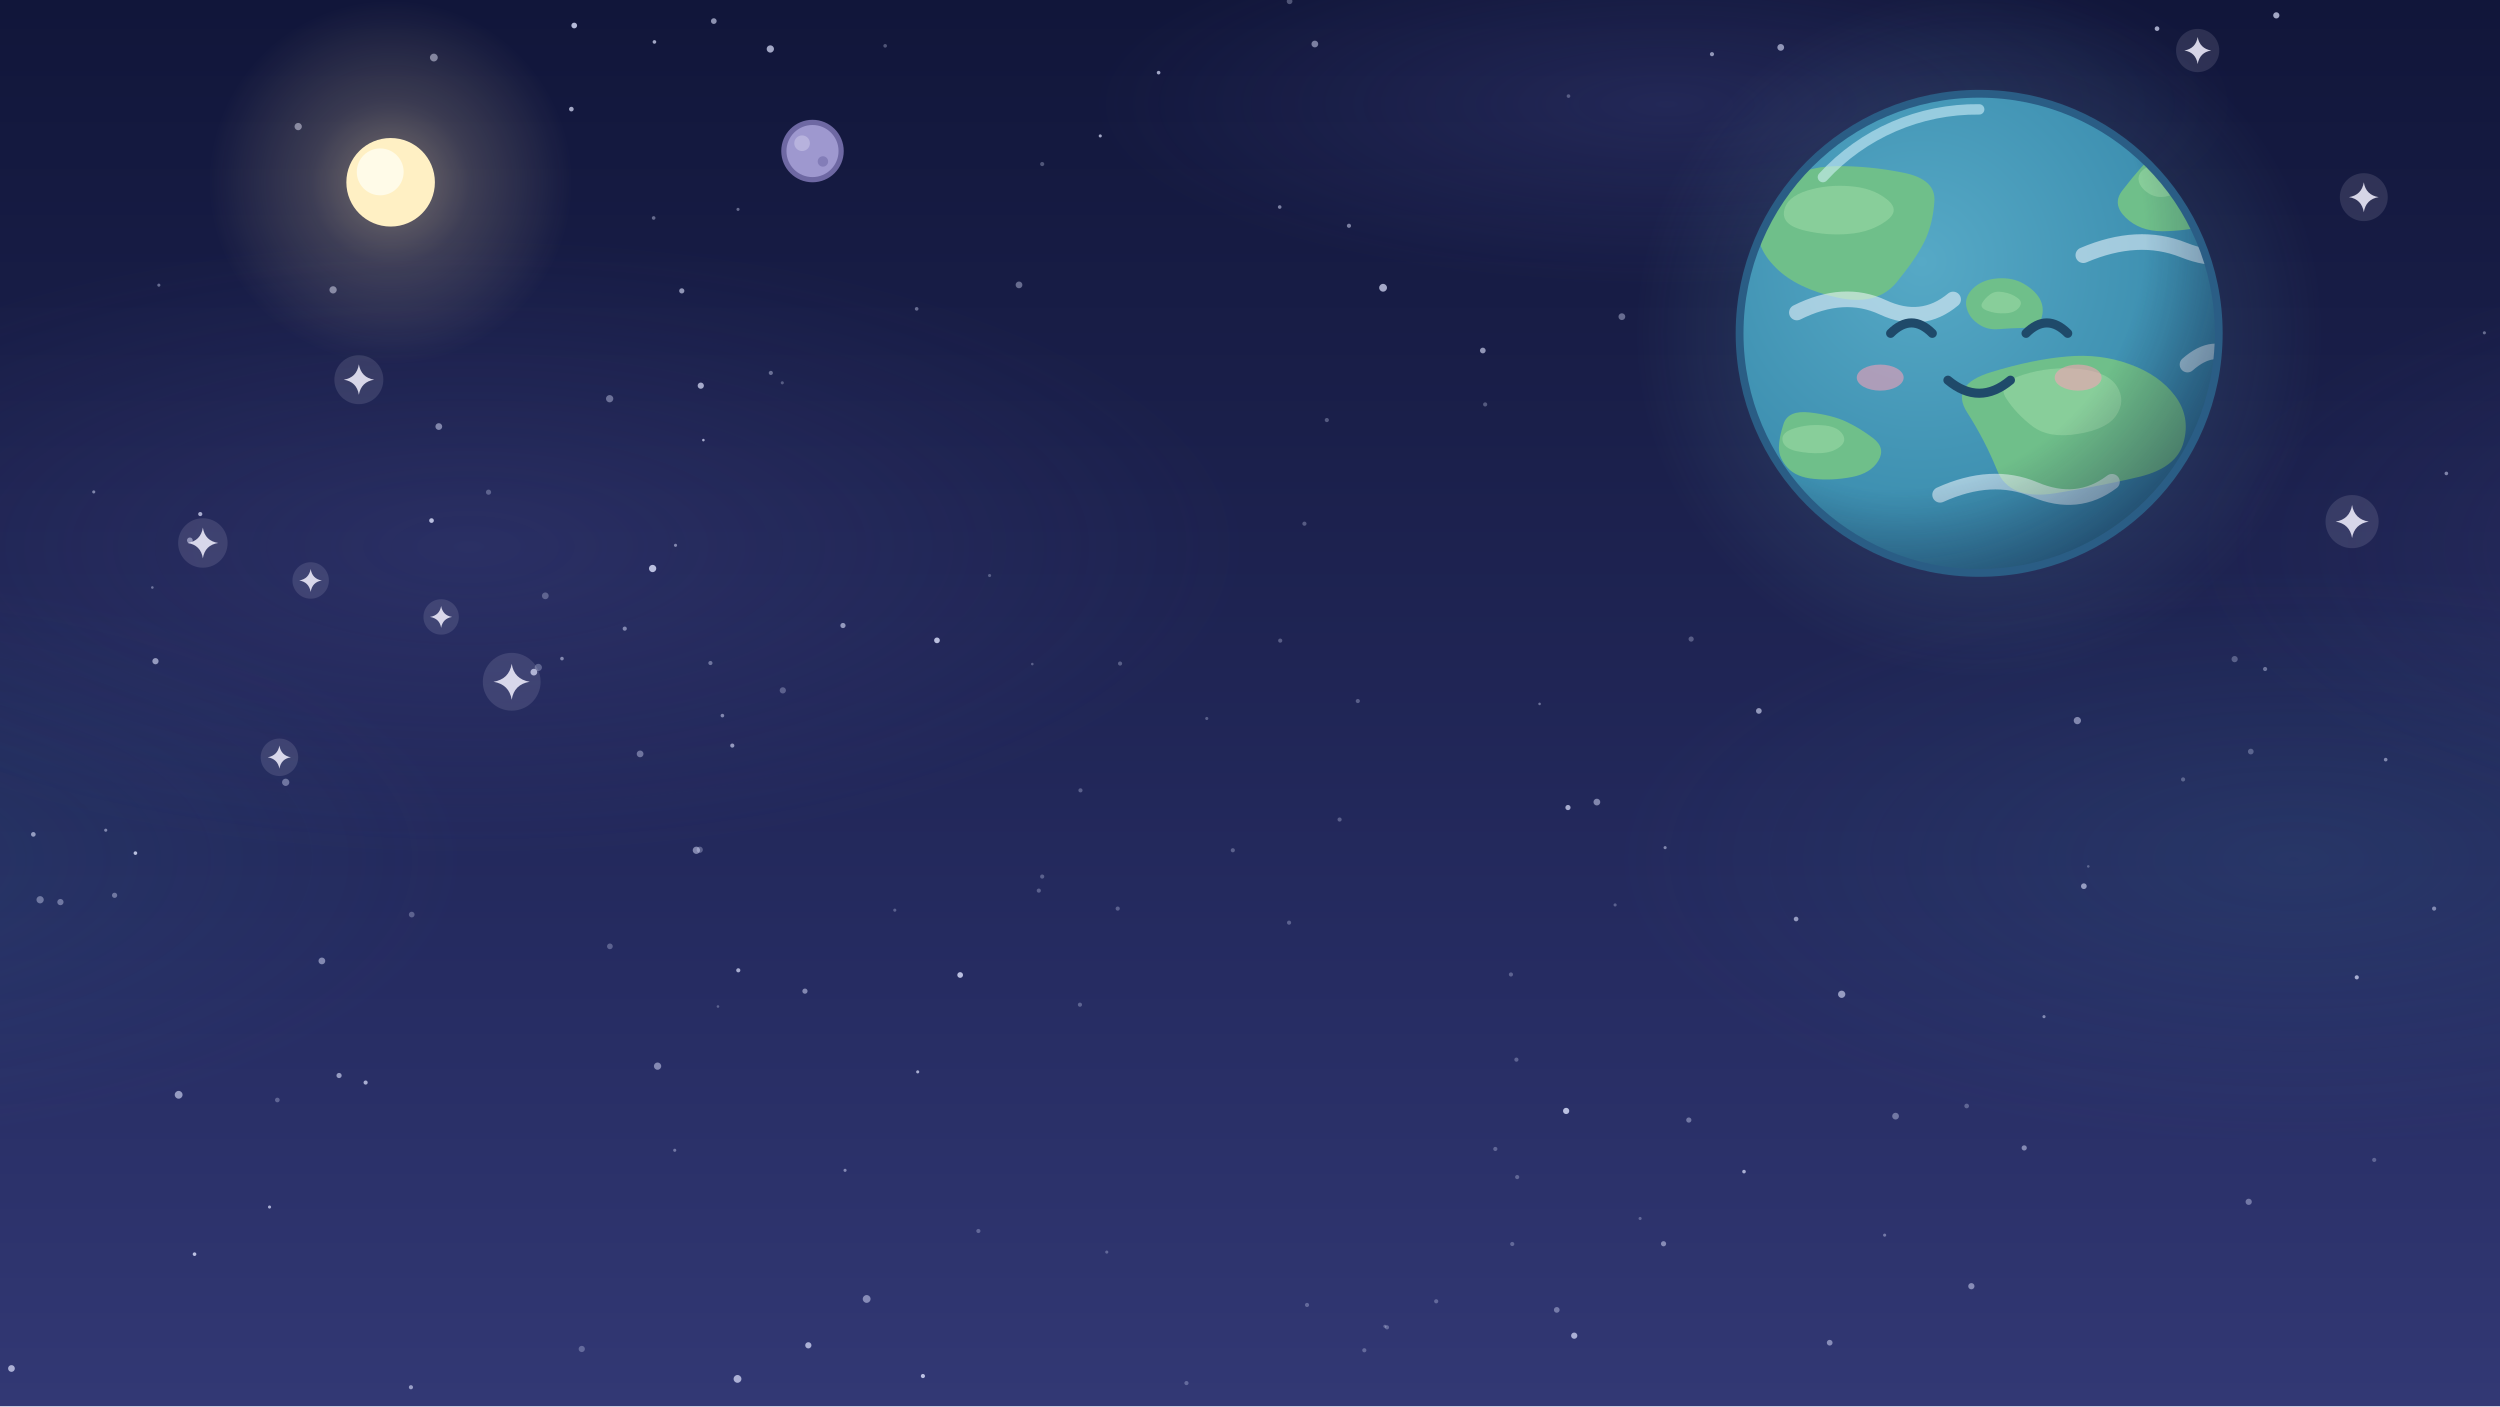
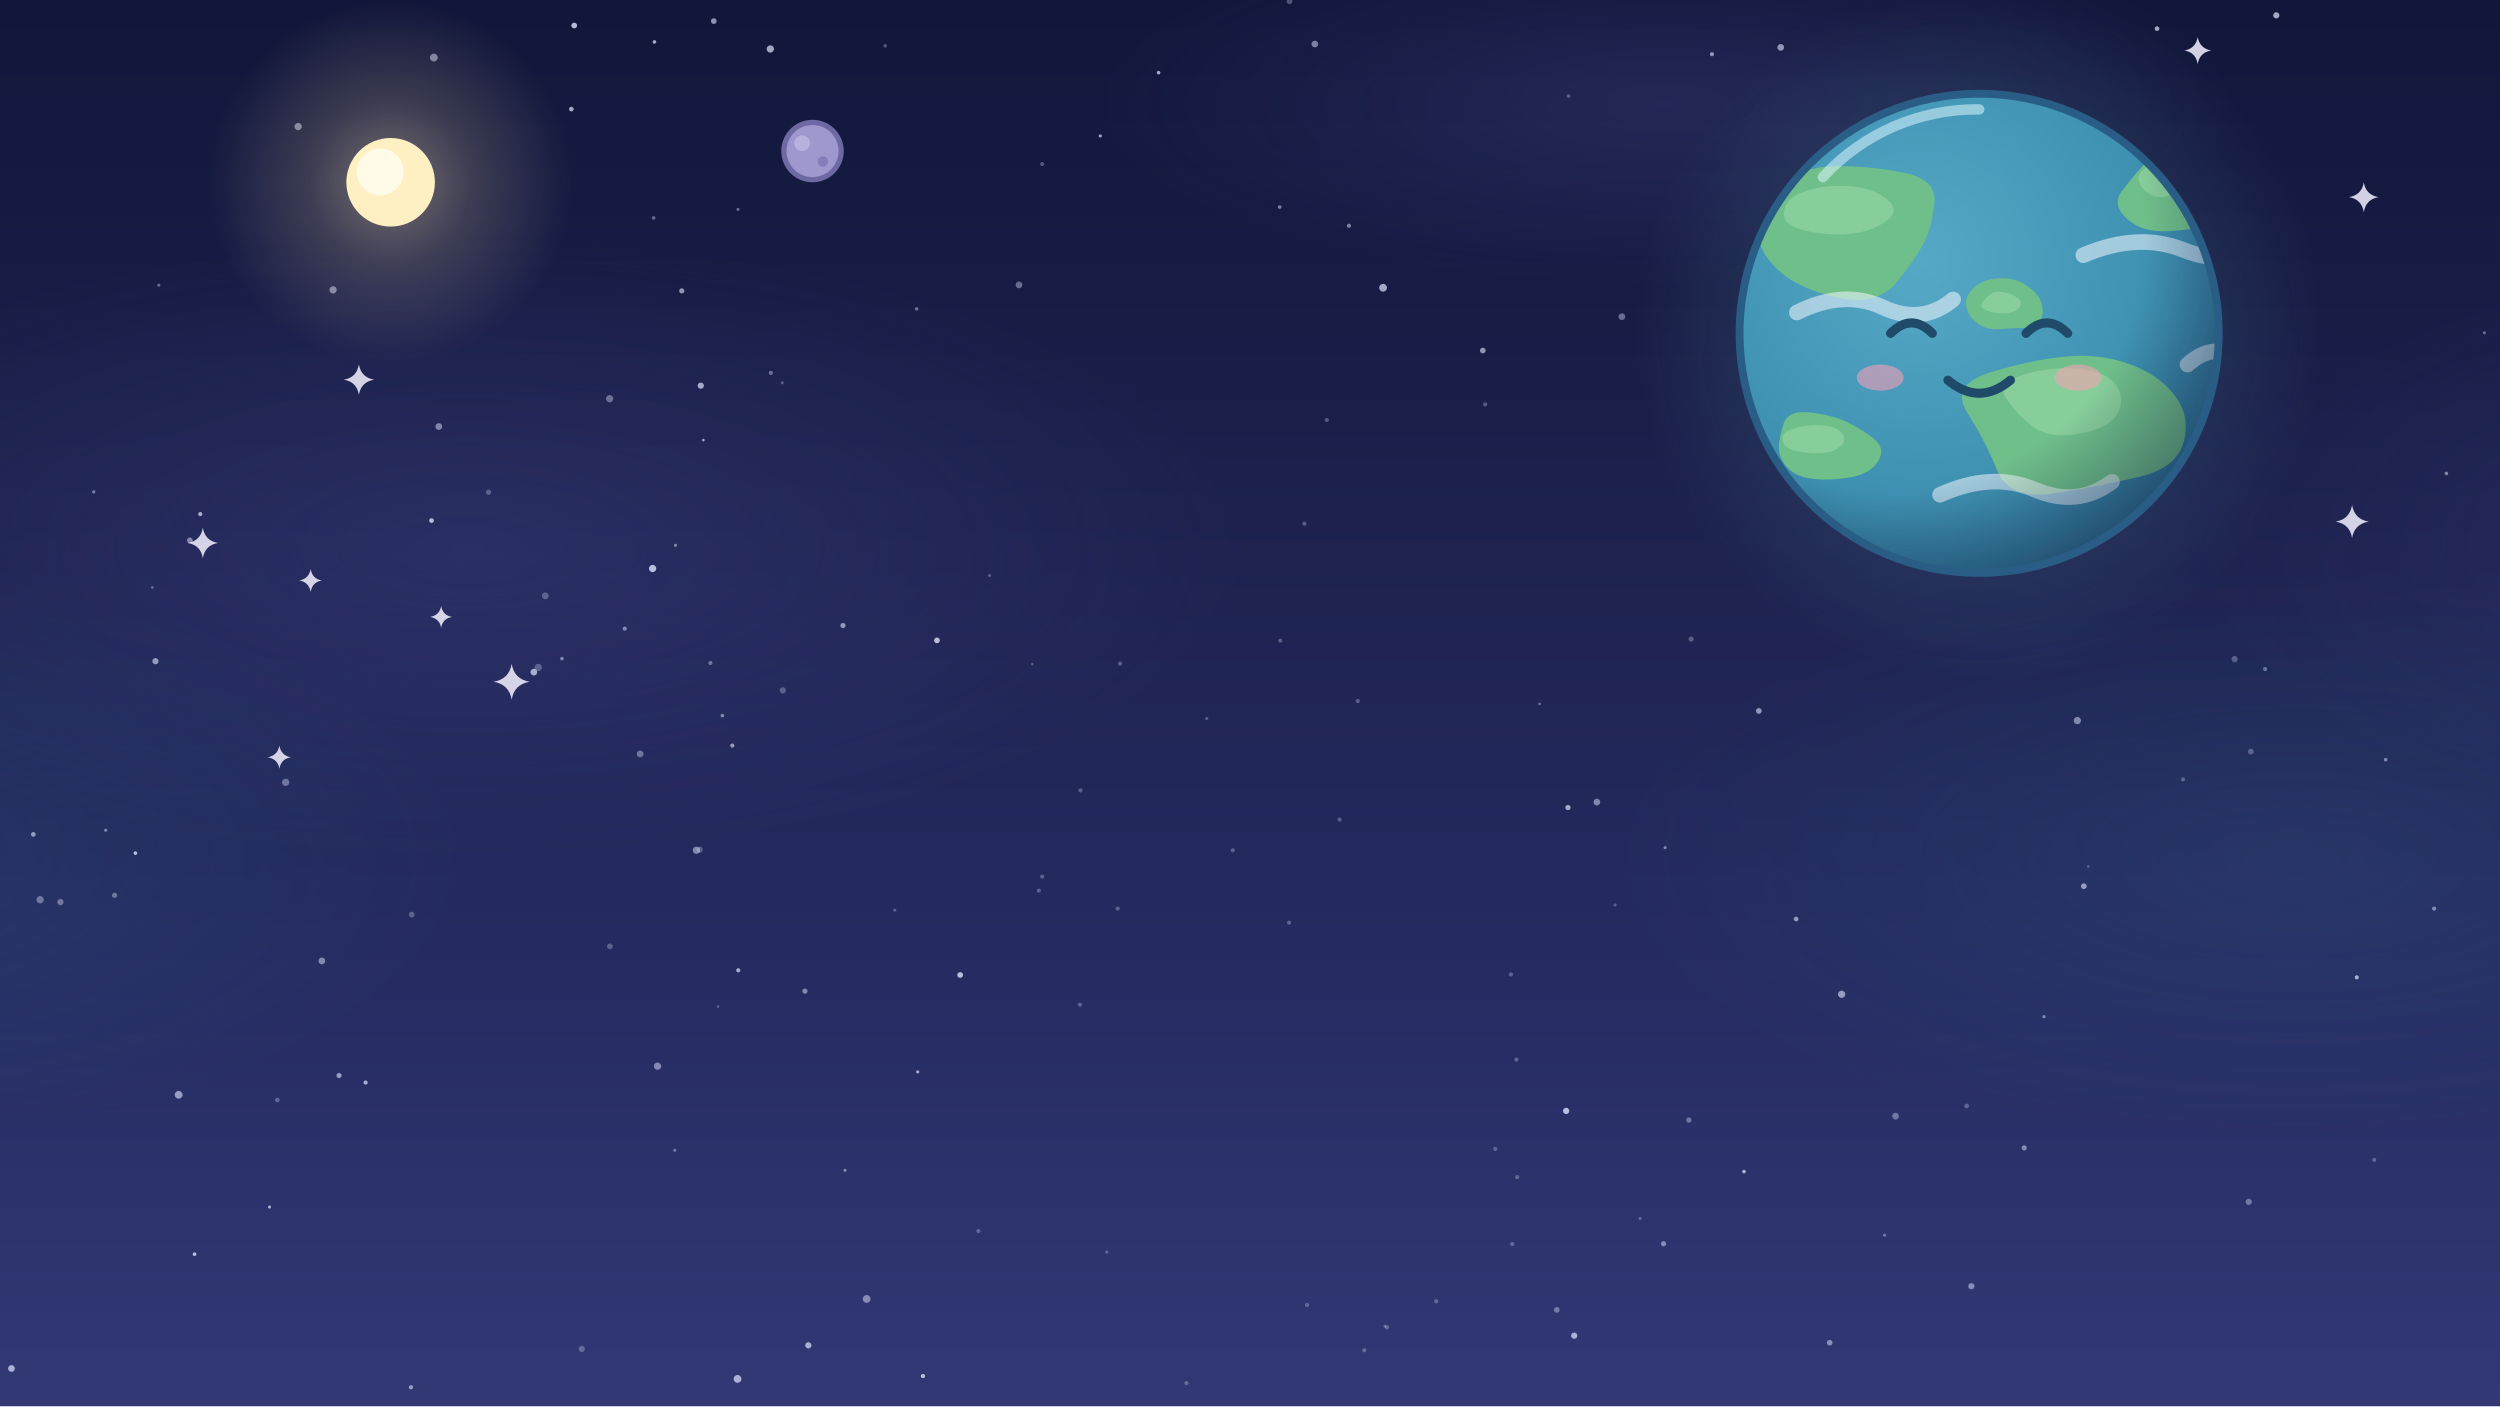
<svg xmlns="http://www.w3.org/2000/svg" width="960" height="540" viewBox="0 0 960 540">
  <defs>
    <linearGradient id="ms" x1="0" y1="0" x2="0" y2="1">
      <stop offset="0" stop-color="#11163a" />
      <stop offset="0.3" stop-color="#1a1f4a" />
      <stop offset="0.7" stop-color="#262c62" />
      <stop offset="1" stop-color="#323874" />
    </linearGradient>
    <radialGradient id="mn1">
      <stop offset="0" stop-color="#5a5fae" stop-opacity="0.22" />
      <stop offset="0.55" stop-color="#5a5fae" stop-opacity="0.099" />
      <stop offset="1" stop-color="#5a5fae" stop-opacity="0" />
    </radialGradient>
    <radialGradient id="mn2">
      <stop offset="0" stop-color="#3d7a9e" stop-opacity="0.16" />
      <stop offset="0.55" stop-color="#3d7a9e" stop-opacity="0.072" />
      <stop offset="1" stop-color="#3d7a9e" stop-opacity="0" />
    </radialGradient>
    <radialGradient id="msun">
      <stop offset="0" stop-color="#ffe7b0" stop-opacity="0.42" />
      <stop offset="0.45" stop-color="#ffe7b0" stop-opacity="0.168" />
      <stop offset="1" stop-color="#ffe7b0" stop-opacity="0" />
    </radialGradient>
    <radialGradient id="matm">
      <stop offset="0" stop-color="#8fe0e8" stop-opacity="0.35" />
      <stop offset="0.45" stop-color="#8fe0e8" stop-opacity="0.14" />
      <stop offset="1" stop-color="#8fe0e8" stop-opacity="0" />
    </radialGradient>
    <radialGradient id="mocean" cx="0.38" cy="0.35" r="0.75">
      <stop offset="0" stop-color="#56a9c6" />
      <stop offset="0.7" stop-color="#3d8fb0" />
      <stop offset="1" stop-color="#2f7395" />
    </radialGradient>
    <radialGradient id="mshade" cx="0.32" cy="0.3" r="0.85">
      <stop offset="0" stop-color="#0e1638" stop-opacity="0" />
      <stop offset="0.62" stop-color="#0e1638" stop-opacity="0" />
      <stop offset="1" stop-color="#0e1638" stop-opacity="0.55" />
    </radialGradient>
    <clipPath id="mpc">
      <circle cx="760" cy="128" r="92" />
    </clipPath>
  </defs>
  <rect x="0" y="0" width="960" height="540" fill="url(#ms)" />
  <ellipse cx="180" cy="210" rx="300" ry="120" fill="url(#mn1)" />
  <ellipse cx="1140" cy="210" rx="300" ry="120" fill="url(#mn1)" />
  <ellipse cx="-80" cy="330" rx="260" ry="110" fill="url(#mn2)" />
  <ellipse cx="880" cy="330" rx="260" ry="110" fill="url(#mn2)" />
  <ellipse cx="640" cy="40" rx="220" ry="70" fill="url(#mn1)" />
  <circle cx="130.2" cy="413" r="1" fill="#dfe4ff" opacity="0.6" />
  <circle cx="368.7" cy="374.4" r="1.1" fill="#dfe4ff" opacity="0.8" />
  <circle cx="219.4" cy="41.9" r="0.9" fill="#dfe4ff" opacity="0.7" />
  <circle cx="375.7" cy="472.7" r="0.8" fill="#dfe4ff" opacity="0.3" />
  <circle cx="58.5" cy="225.6" r="0.5" fill="#dfe4ff" opacity="0.4" />
  <circle cx="40.6" cy="318.8" r="0.6" fill="#dfe4ff" opacity="0.5" />
  <circle cx="602.3" cy="36.9" r="0.7" fill="#dfe4ff" opacity="0.3" />
  <circle cx="495.2" cy="0.5" r="1.1" fill="#dfe4ff" opacity="0.3" />
  <circle cx="166.6" cy="22.1" r="1.5" fill="#dfe4ff" opacity="0.5" />
  <circle cx="140.4" cy="415.7" r="0.8" fill="#dfe4ff" opacity="0.7" />
  <circle cx="206.7" cy="256.3" r="1.4" fill="#dfe4ff" opacity="0.3" />
  <circle cx="267.4" cy="326.5" r="1.4" fill="#dfe4ff" opacity="0.5" />
  <circle cx="352.4" cy="411.6" r="0.6" fill="#dfe4ff" opacity="0.7" />
  <circle cx="602.1" cy="310.1" r="1" fill="#dfe4ff" opacity="0.7" />
  <circle cx="352" cy="118.6" r="0.7" fill="#dfe4ff" opacity="0.4" />
  <circle cx="620.2" cy="347.5" r="0.6" fill="#dfe4ff" opacity="0.3" />
  <circle cx="569.4" cy="134.6" r="1.1" fill="#dfe4ff" opacity="0.6" />
  <circle cx="669.7" cy="449.9" r="0.7" fill="#dfe4ff" opacity="0.7" />
  <circle cx="800.2" cy="340.3" r="1.1" fill="#dfe4ff" opacity="0.6" />
  <circle cx="187.6" cy="189" r="1" fill="#dfe4ff" opacity="0.3" />
  <circle cx="523.9" cy="518.5" r="0.8" fill="#dfe4ff" opacity="0.3" />
  <circle cx="72.9" cy="207.5" r="1.1" fill="#dfe4ff" opacity="0.5" />
  <circle cx="103.5" cy="463.5" r="0.6" fill="#dfe4ff" opacity="0.7" />
  <circle cx="574.2" cy="441.2" r="0.8" fill="#dfe4ff" opacity="0.3" />
  <circle cx="509.5" cy="161.3" r="0.8" fill="#dfe4ff" opacity="0.3" />
  <circle cx="414.7" cy="385.8" r="0.8" fill="#dfe4ff" opacity="0.3" />
  <circle cx="521.4" cy="269.2" r="0.8" fill="#dfe4ff" opacity="0.3" />
  <circle cx="444.9" cy="27.9" r="0.7" fill="#dfe4ff" opacity="0.7" />
  <circle cx="863.5" cy="461.5" r="1.2" fill="#dfe4ff" opacity="0.4" />
  <circle cx="296" cy="143.2" r="0.8" fill="#dfe4ff" opacity="0.4" />
  <circle cx="283.2" cy="529.5" r="1.5" fill="#dfe4ff" opacity="0.7" />
  <circle cx="601.4" cy="426.6" r="1.2" fill="#dfe4ff" opacity="0.8" />
  <circle cx="689.7" cy="352.9" r="0.9" fill="#dfe4ff" opacity="0.6" />
  <circle cx="638.8" cy="477.6" r="1" fill="#dfe4ff" opacity="0.5" />
  <circle cx="275.7" cy="386.5" r="0.5" fill="#dfe4ff" opacity="0.3" />
  <circle cx="396.4" cy="255" r="0.5" fill="#dfe4ff" opacity="0.3" />
  <circle cx="570.3" cy="155.3" r="0.8" fill="#dfe4ff" opacity="0.3" />
  <circle cx="234.2" cy="363.4" r="1.1" fill="#dfe4ff" opacity="0.3" />
  <circle cx="259.4" cy="209.4" r="0.6" fill="#dfe4ff" opacity="0.5" />
  <circle cx="649.4" cy="245.4" r="1" fill="#dfe4ff" opacity="0.3" />
  <circle cx="613.2" cy="308" r="1.3" fill="#dfe4ff" opacity="0.5" />
  <circle cx="551.5" cy="499.7" r="0.8" fill="#dfe4ff" opacity="0.3" />
  <circle cx="4.4" cy="525.5" r="1.3" fill="#dfe4ff" opacity="0.7" />
  <circle cx="864.3" cy="288.6" r="1.1" fill="#dfe4ff" opacity="0.3" />
  <circle cx="580.7" cy="477.7" r="0.8" fill="#dfe4ff" opacity="0.3" />
  <circle cx="639.4" cy="325.5" r="0.6" fill="#dfe4ff" opacity="0.5" />
  <circle cx="250.6" cy="218.3" r="1.4" fill="#dfe4ff" opacity="0.8" />
  <circle cx="414.9" cy="303.5" r="0.8" fill="#dfe4ff" opacity="0.3" />
  <circle cx="597.8" cy="503" r="1.1" fill="#dfe4ff" opacity="0.4" />
  <circle cx="518" cy="86.7" r="0.8" fill="#dfe4ff" opacity="0.5" />
  <circle cx="939.4" cy="181.8" r="0.7" fill="#dfe4ff" opacity="0.5" />
  <circle cx="281.2" cy="286.3" r="0.8" fill="#dfe4ff" opacity="0.6" />
  <circle cx="158.1" cy="351.2" r="1.1" fill="#dfe4ff" opacity="0.3" />
  <circle cx="272.8" cy="254.6" r="0.8" fill="#dfe4ff" opacity="0.4" />
  <circle cx="858.1" cy="253.1" r="1.2" fill="#dfe4ff" opacity="0.3" />
  <circle cx="473.4" cy="326.5" r="0.8" fill="#dfe4ff" opacity="0.3" />
  <circle cx="727.9" cy="428.6" r="1.3" fill="#dfe4ff" opacity="0.4" />
  <circle cx="261.8" cy="111.7" r="1" fill="#dfe4ff" opacity="0.6" />
  <circle cx="391.3" cy="109.4" r="1.3" fill="#dfe4ff" opacity="0.4" />
  <circle cx="234.1" cy="153.1" r="1.4" fill="#dfe4ff" opacity="0.4" />
  <circle cx="380" cy="221" r="0.6" fill="#dfe4ff" opacity="0.3" />
  <circle cx="429.2" cy="348.9" r="0.8" fill="#dfe4ff" opacity="0.3" />
  <circle cx="268.7" cy="326.3" r="1.2" fill="#dfe4ff" opacity="0.3" />
  <circle cx="828.3" cy="11" r="0.9" fill="#dfe4ff" opacity="0.7" />
  <circle cx="604.5" cy="512.9" r="1.2" fill="#dfe4ff" opacity="0.7" />
  <circle cx="323.7" cy="240.2" r="1" fill="#dfe4ff" opacity="0.6" />
  <circle cx="74.7" cy="481.6" r="0.7" fill="#dfe4ff" opacity="0.8" />
  <circle cx="582.6" cy="452" r="0.8" fill="#dfe4ff" opacity="0.3" />
  <circle cx="911.7" cy="445.4" r="0.8" fill="#dfe4ff" opacity="0.3" />
  <circle cx="491.4" cy="79.5" r="0.7" fill="#dfe4ff" opacity="0.5" />
  <circle cx="934.7" cy="348.9" r="0.8" fill="#dfe4ff" opacity="0.5" />
  <circle cx="531.8" cy="509.3" r="0.6" fill="#dfe4ff" opacity="0.3" />
  <circle cx="514.4" cy="314.7" r="0.8" fill="#dfe4ff" opacity="0.3" />
  <circle cx="422.5" cy="52.2" r="0.6" fill="#dfe4ff" opacity="0.7" />
  <circle cx="916.1" cy="291.7" r="0.7" fill="#dfe4ff" opacity="0.5" />
  <circle cx="309.1" cy="380.6" r="1" fill="#dfe4ff" opacity="0.5" />
  <circle cx="339.9" cy="17.6" r="0.7" fill="#dfe4ff" opacity="0.3" />
  <circle cx="76.9" cy="197.4" r="0.8" fill="#dfe4ff" opacity="0.7" />
  <circle cx="430.1" cy="254.8" r="0.8" fill="#dfe4ff" opacity="0.3" />
  <circle cx="455.6" cy="531.1" r="0.8" fill="#dfe4ff" opacity="0.3" />
  <circle cx="300.4" cy="147" r="0.6" fill="#dfe4ff" opacity="0.3" />
  <circle cx="580.2" cy="374.2" r="0.8" fill="#dfe4ff" opacity="0.3" />
  <circle cx="259.1" cy="441.7" r="0.6" fill="#dfe4ff" opacity="0.4" />
  <circle cx="220.5" cy="9.8" r="1.1" fill="#dfe4ff" opacity="0.8" />
  <circle cx="838.3" cy="299.3" r="0.8" fill="#dfe4ff" opacity="0.3" />
  <circle cx="127.9" cy="111.3" r="1.4" fill="#dfe4ff" opacity="0.5" />
  <circle cx="622.8" cy="121.6" r="1.3" fill="#dfe4ff" opacity="0.4" />
  <circle cx="504.9" cy="16.9" r="1.3" fill="#dfe4ff" opacity="0.5" />
  <circle cx="400.2" cy="63" r="0.8" fill="#dfe4ff" opacity="0.3" />
  <circle cx="36" cy="188.9" r="0.6" fill="#dfe4ff" opacity="0.5" />
  <circle cx="757" cy="493.9" r="1.2" fill="#dfe4ff" opacity="0.5" />
  <circle cx="755.2" cy="424.7" r="0.9" fill="#dfe4ff" opacity="0.3" />
  <circle cx="784.9" cy="390.4" r="0.6" fill="#dfe4ff" opacity="0.5" />
  <circle cx="463.4" cy="275.9" r="0.6" fill="#dfe4ff" opacity="0.3" />
  <circle cx="648.5" cy="430.1" r="1" fill="#dfe4ff" opacity="0.4" />
  <circle cx="157.8" cy="532.7" r="0.8" fill="#dfe4ff" opacity="0.6" />
  <circle cx="223.4" cy="518" r="1.2" fill="#dfe4ff" opacity="0.3" />
  <circle cx="354.4" cy="528.4" r="0.8" fill="#dfe4ff" opacity="0.8" />
  <circle cx="23.2" cy="346.4" r="1.2" fill="#dfe4ff" opacity="0.4" />
  <circle cx="500.9" cy="201.1" r="0.8" fill="#dfe4ff" opacity="0.3" />
  <circle cx="582.3" cy="406.9" r="0.8" fill="#dfe4ff" opacity="0.3" />
  <circle cx="501.9" cy="501.1" r="0.8" fill="#dfe4ff" opacity="0.3" />
  <circle cx="425" cy="480.8" r="0.6" fill="#dfe4ff" opacity="0.3" />
  <circle cx="801.9" cy="332.7" r="0.5" fill="#dfe4ff" opacity="0.3" />
  <circle cx="657.4" cy="20.8" r="0.8" fill="#dfe4ff" opacity="0.6" />
  <circle cx="283.4" cy="80.4" r="0.6" fill="#dfe4ff" opacity="0.4" />
  <circle cx="274.1" cy="8.1" r="1.1" fill="#dfe4ff" opacity="0.6" />
  <circle cx="59.7" cy="253.9" r="1.2" fill="#dfe4ff" opacity="0.6" />
  <circle cx="295.8" cy="18.8" r="1.4" fill="#dfe4ff" opacity="0.7" />
  <circle cx="252.5" cy="409.4" r="1.4" fill="#dfe4ff" opacity="0.5" />
  <circle cx="723.7" cy="474.3" r="0.6" fill="#dfe4ff" opacity="0.4" />
  <circle cx="954" cy="127.8" r="0.6" fill="#dfe4ff" opacity="0.4" />
  <circle cx="61" cy="109.5" r="0.6" fill="#dfe4ff" opacity="0.4" />
  <circle cx="874.1" cy="5.9" r="1.2" fill="#dfe4ff" opacity="0.7" />
  <circle cx="52" cy="327.6" r="0.7" fill="#dfe4ff" opacity="0.8" />
  <circle cx="269.1" cy="148.1" r="1.2" fill="#dfe4ff" opacity="0.7" />
  <circle cx="245.8" cy="289.5" r="1.3" fill="#dfe4ff" opacity="0.4" />
  <circle cx="675.4" cy="273" r="1.1" fill="#dfe4ff" opacity="0.6" />
  <circle cx="591.2" cy="270.3" r="0.5" fill="#dfe4ff" opacity="0.4" />
  <circle cx="251" cy="83.7" r="0.7" fill="#dfe4ff" opacity="0.4" />
  <circle cx="629.8" cy="467.9" r="0.6" fill="#dfe4ff" opacity="0.3" />
  <circle cx="343.6" cy="349.5" r="0.6" fill="#dfe4ff" opacity="0.3" />
  <circle cx="683.8" cy="18.2" r="1.3" fill="#dfe4ff" opacity="0.6" />
  <circle cx="114.5" cy="48.6" r="1.4" fill="#dfe4ff" opacity="0.5" />
  <circle cx="270.1" cy="169" r="0.5" fill="#dfe4ff" opacity="0.7" />
  <circle cx="215.8" cy="252.9" r="0.7" fill="#dfe4ff" opacity="0.5" />
  <circle cx="495" cy="354.3" r="0.8" fill="#dfe4ff" opacity="0.3" />
  <circle cx="777.3" cy="440.8" r="1" fill="#dfe4ff" opacity="0.5" />
  <circle cx="15.4" cy="345.5" r="1.4" fill="#dfe4ff" opacity="0.4" />
  <circle cx="905" cy="375.3" r="0.8" fill="#dfe4ff" opacity="0.7" />
  <circle cx="797.7" cy="276.7" r="1.4" fill="#dfe4ff" opacity="0.5" />
  <circle cx="251.3" cy="16.1" r="0.7" fill="#dfe4ff" opacity="0.7" />
  <circle cx="109.7" cy="300.4" r="1.4" fill="#dfe4ff" opacity="0.4" />
  <circle cx="310.4" cy="516.6" r="1.2" fill="#dfe4ff" opacity="0.7" />
  <circle cx="398.9" cy="342" r="0.8" fill="#dfe4ff" opacity="0.3" />
  <circle cx="165.7" cy="199.9" r="0.9" fill="#dfe4ff" opacity="0.8" />
  <circle cx="869.8" cy="256.9" r="0.8" fill="#dfe4ff" opacity="0.4" />
  <circle cx="300.6" cy="265.1" r="1.2" fill="#dfe4ff" opacity="0.3" />
  <circle cx="12.8" cy="320.4" r="0.9" fill="#dfe4ff" opacity="0.6" />
  <circle cx="205" cy="258.1" r="1.3" fill="#dfe4ff" opacity="0.7" />
  <circle cx="277.4" cy="274.8" r="0.7" fill="#dfe4ff" opacity="0.5" />
  <circle cx="283.5" cy="372.6" r="0.8" fill="#dfe4ff" opacity="0.7" />
  <circle cx="332.8" cy="498.8" r="1.5" fill="#dfe4ff" opacity="0.5" />
  <circle cx="400.2" cy="336.6" r="0.8" fill="#dfe4ff" opacity="0.3" />
  <circle cx="491.6" cy="246" r="0.8" fill="#dfe4ff" opacity="0.3" />
  <circle cx="531.1" cy="110.5" r="1.5" fill="#dfe4ff" opacity="0.7" />
  <circle cx="68.6" cy="420.4" r="1.5" fill="#dfe4ff" opacity="0.6" />
  <circle cx="702.6" cy="515.6" r="1.1" fill="#dfe4ff" opacity="0.5" />
  <circle cx="106.5" cy="422.4" r="0.9" fill="#dfe4ff" opacity="0.3" />
  <circle cx="239.9" cy="241.4" r="0.8" fill="#dfe4ff" opacity="0.5" />
  <circle cx="532.6" cy="509.7" r="0.8" fill="#dfe4ff" opacity="0.3" />
  <circle cx="209.4" cy="228.8" r="1.3" fill="#dfe4ff" opacity="0.3" />
  <circle cx="359.8" cy="245.9" r="1.1" fill="#dfe4ff" opacity="0.8" />
  <circle cx="707.2" cy="381.8" r="1.4" fill="#dfe4ff" opacity="0.6" />
  <circle cx="44" cy="343.8" r="1" fill="#dfe4ff" opacity="0.4" />
  <circle cx="168.5" cy="163.8" r="1.3" fill="#dfe4ff" opacity="0.5" />
  <circle cx="123.6" cy="369" r="1.3" fill="#dfe4ff" opacity="0.5" />
  <circle cx="324.5" cy="449.4" r="0.6" fill="#dfe4ff" opacity="0.5" />
-   <circle cx="107.3" cy="290.8" r="7.2" fill="#f3f1ff" opacity="0.12" />
  <path d="M107.3 286.3Q107.9 290.1 111.7 290.8Q107.9 291.4 107.3 295.2Q106.6 291.4 102.8 290.8Q106.6 290.1 107.3 286.3Z" fill="#f3f1ff" opacity="0.85" />
-   <circle cx="907.7" cy="75.7" r="9.2" fill="#f3f1ff" opacity="0.12" />
  <path d="M907.7 70Q908.5 74.9 913.4 75.7Q908.5 76.5 907.7 81.5Q906.9 76.5 902 75.7Q906.9 74.9 907.7 70Z" fill="#f3f1ff" opacity="0.85" />
-   <circle cx="196.5" cy="261.8" r="11.1" fill="#f3f1ff" opacity="0.12" />
  <path d="M196.5 254.9Q197.4 260.8 203.4 261.8Q197.4 262.8 196.5 268.7Q195.5 262.8 189.5 261.8Q195.5 260.8 196.5 254.9Z" fill="#f3f1ff" opacity="0.85" />
-   <circle cx="119.3" cy="222.9" r="7" fill="#f3f1ff" opacity="0.12" />
  <path d="M119.3 218.5Q119.9 222.3 123.6 222.9Q119.9 223.5 119.3 227.3Q118.6 223.5 114.9 222.9Q118.6 222.3 119.3 218.5Z" fill="#f3f1ff" opacity="0.85" />
-   <circle cx="137.8" cy="145.8" r="9.4" fill="#f3f1ff" opacity="0.12" />
  <path d="M137.8 139.9Q138.7 145 143.7 145.8Q138.7 146.6 137.8 151.6Q137 146.6 132 145.8Q137 145 137.8 139.9Z" fill="#f3f1ff" opacity="0.85" />
-   <circle cx="169.4" cy="236.9" r="6.8" fill="#f3f1ff" opacity="0.12" />
  <path d="M169.4 232.7Q170 236.3 173.6 236.9Q170 237.5 169.4 241.1Q168.8 237.5 165.1 236.9Q168.8 236.3 169.4 232.7Z" fill="#f3f1ff" opacity="0.85" />
-   <circle cx="903.2" cy="200.3" r="10.2" fill="#f3f1ff" opacity="0.12" />
  <path d="M903.2 193.9Q904.1 199.4 909.6 200.3Q904.1 201.2 903.2 206.6Q902.3 201.2 896.9 200.3Q902.3 199.4 903.2 193.9Z" fill="#f3f1ff" opacity="0.85" />
-   <circle cx="77.9" cy="208.5" r="9.5" fill="#f3f1ff" opacity="0.12" />
  <path d="M77.9 202.6Q78.7 207.7 83.8 208.5Q78.7 209.3 77.9 214.4Q77.1 209.3 72 208.5Q77.1 207.7 77.9 202.6Z" fill="#f3f1ff" opacity="0.85" />
-   <circle cx="843.9" cy="19.4" r="8.3" fill="#f3f1ff" opacity="0.12" />
  <path d="M843.9 14.2Q844.7 18.6 849.1 19.4Q844.7 20.1 843.9 24.6Q843.2 20.1 838.8 19.4Q843.2 18.6 843.9 14.2Z" fill="#f3f1ff" opacity="0.85" />
  <circle cx="150" cy="70" r="70" fill="url(#msun)" />
  <circle cx="150" cy="70" r="17" fill="#fff0c4" />
  <circle cx="146" cy="66" r="9" fill="#fffbe8" />
  <circle cx="312" cy="58" r="11" fill="#9e98cf" stroke="#6e68a3" stroke-width="2" stroke-linejoin="round" stroke-linecap="round" />
  <circle cx="308" cy="55" r="3" fill="#b7b2dd" />
  <circle cx="316" cy="62" r="2" fill="#837db8" />
  <circle cx="760" cy="128" r="132" fill="url(#matm)" />
  <g clip-path="url(#mpc)">
    <circle cx="760" cy="128" r="92" fill="url(#mocean)" />
    <path d="M742.8 77.4Q742.2 86 739.1 92.5Q735.9 99.1 728.3 108.4Q720.6 117.7 705.3 114.2Q690 110.8 682 102.9Q674 95 675.1 86.3Q676.2 77.5 684.3 70.7Q692.3 63.9 705.2 63.8Q718 63.7 730.8 66.3Q743.5 68.8 742.8 77.4Z" fill="#6fbf8a" />
    <path d="M724.5 76.5Q730 80.8 724.2 84.9Q718.4 89.1 710.1 89.8Q701.8 90.6 692.9 88.5Q684.1 86.4 685.1 81Q686 75.7 693.9 73.2Q701.7 70.8 710.3 71.5Q719 72.1 724.5 76.5Z" fill="#8fd29e" opacity="0.8" />
    <path d="M835.2 152Q841.2 160 838.5 169.8Q835.9 179.6 821.5 183.1Q807.2 186.5 789.3 189.4Q771.5 192.2 766.9 180.6Q762.2 169 755.4 158.4Q748.6 147.8 764.6 142.9Q780.6 138 793.6 136.9Q806.6 135.7 817.9 139.9Q829.2 144 835.2 152Z" fill="#6fbf8a" />
    <path d="M813 148.5Q816.3 154 812.7 159.4Q809.2 164.8 798 166.6Q786.9 168.5 780.5 163.7Q774.2 158.9 770.4 153Q766.5 147.2 776.9 143.9Q787.3 140.6 798.5 141.7Q809.6 142.9 813 148.5Z" fill="#8fd29e" opacity="0.8" />
    <path d="M855.1 67Q859 72 857.4 78.3Q855.8 84.7 847.4 86.7Q839.1 88.7 830.4 88.8Q821.7 88.8 816.3 83.6Q810.9 78.4 815 73.1Q819.1 67.8 822.4 64.1Q825.8 60.4 832.2 58.9Q838.5 57.4 844.9 59.7Q851.2 62.1 855.1 67Z" fill="#6fbf8a" />
    <path d="M841 65.5Q841.5 68.8 839.7 71.2Q838 73.5 833.4 75Q828.7 76.6 825 74.2Q821.4 71.8 821.2 68.8Q821.1 65.8 825.1 63.8Q829 61.9 834.8 62Q840.6 62.2 841 65.5Z" fill="#8fd29e" opacity="0.8" />
    <path d="M719.2 168.2Q724.2 172 721.3 176.9Q718.4 181.8 711 183.2Q703.5 184.6 696.6 183.9Q689.8 183.3 686.4 179.6Q683.1 175.9 683.1 172Q683.1 168.1 684.9 162.7Q686.7 157.4 695.1 158.4Q703.5 159.4 708.9 161.9Q714.2 164.4 719.2 168.2Z" fill="#6fbf8a" />
    <path d="M707.3 166.4Q709.4 169.2 706.6 171.5Q703.8 173.8 699.1 174Q694.5 174.2 689.7 173.2Q685 172.1 684.5 169.1Q684 166 689 164.5Q694 162.9 699.6 163.3Q705.2 163.6 707.3 166.4Z" fill="#8fd29e" opacity="0.8" />
    <path d="M783.2 114.6Q785.1 118 784 121.9Q783 125.8 777.5 125.9Q772 126 767.4 126.4Q762.9 126.8 759.4 124.2Q755.9 121.7 755.1 117.8Q754.3 113.9 757.8 110.6Q761.4 107.3 767.1 106.9Q772.8 106.5 777 108.9Q781.2 111.3 783.2 114.6Z" fill="#6fbf8a" />
    <path d="M774.7 114.4Q777 116 775.3 118.1Q773.6 120.2 769.9 120.3Q766.2 120.5 763.1 119.3Q760.1 118.2 761.2 116.3Q762.3 114.4 764.3 113Q766.2 111.6 769.3 112.2Q772.4 112.7 774.7 114.4Z" fill="#8fd29e" opacity="0.8" />
    <path d="M690 120q18 -9 33 -2q15 7 27 -3" fill="none" stroke="#f2f8ff" stroke-width="6" stroke-linecap="round" stroke-linejoin="round" opacity="0.55" />
    <path d="M800 98q21 -9 38.5 -2q17.5 7 31.5 -3" fill="none" stroke="#f2f8ff" stroke-width="6" stroke-linecap="round" stroke-linejoin="round" opacity="0.55" />
    <path d="M745 190q19.8 -9 36.3 -2q16.5 7 29.7 -3" fill="none" stroke="#f2f8ff" stroke-width="6" stroke-linecap="round" stroke-linejoin="round" opacity="0.55" />
    <path d="M840 140q10.2 -9 18.7 -2q8.5 7 15.3 -3" fill="none" stroke="#f2f8ff" stroke-width="6" stroke-linecap="round" stroke-linejoin="round" opacity="0.55" />
    <circle cx="760" cy="128" r="92" fill="url(#mshade)" />
  </g>
  <circle cx="760" cy="128" r="92" fill="none" stroke="#2a5d85" stroke-width="3" stroke-linejoin="round" stroke-linecap="round" />
  <path d="M700 68A80 80 0 0 1 760 42" fill="none" stroke="#d8f6ff" stroke-width="4" stroke-linejoin="round" stroke-linecap="round" opacity="0.55" />
  <path d="M726 128q8 -8 16 0M778 128q8 -8 16 0" fill="none" stroke="#1f4a6a" stroke-width="3.5" stroke-linecap="round" stroke-linejoin="round" />
  <path d="M748 146q12 10 24 0" fill="none" stroke="#1f4a6a" stroke-width="3.5" stroke-linecap="round" stroke-linejoin="round" />
  <ellipse cx="722" cy="145" rx="9" ry="5" fill="#ff9fb8" opacity="0.55" />
  <ellipse cx="798" cy="145" rx="9" ry="5" fill="#ff9fb8" opacity="0.55" />
</svg>
